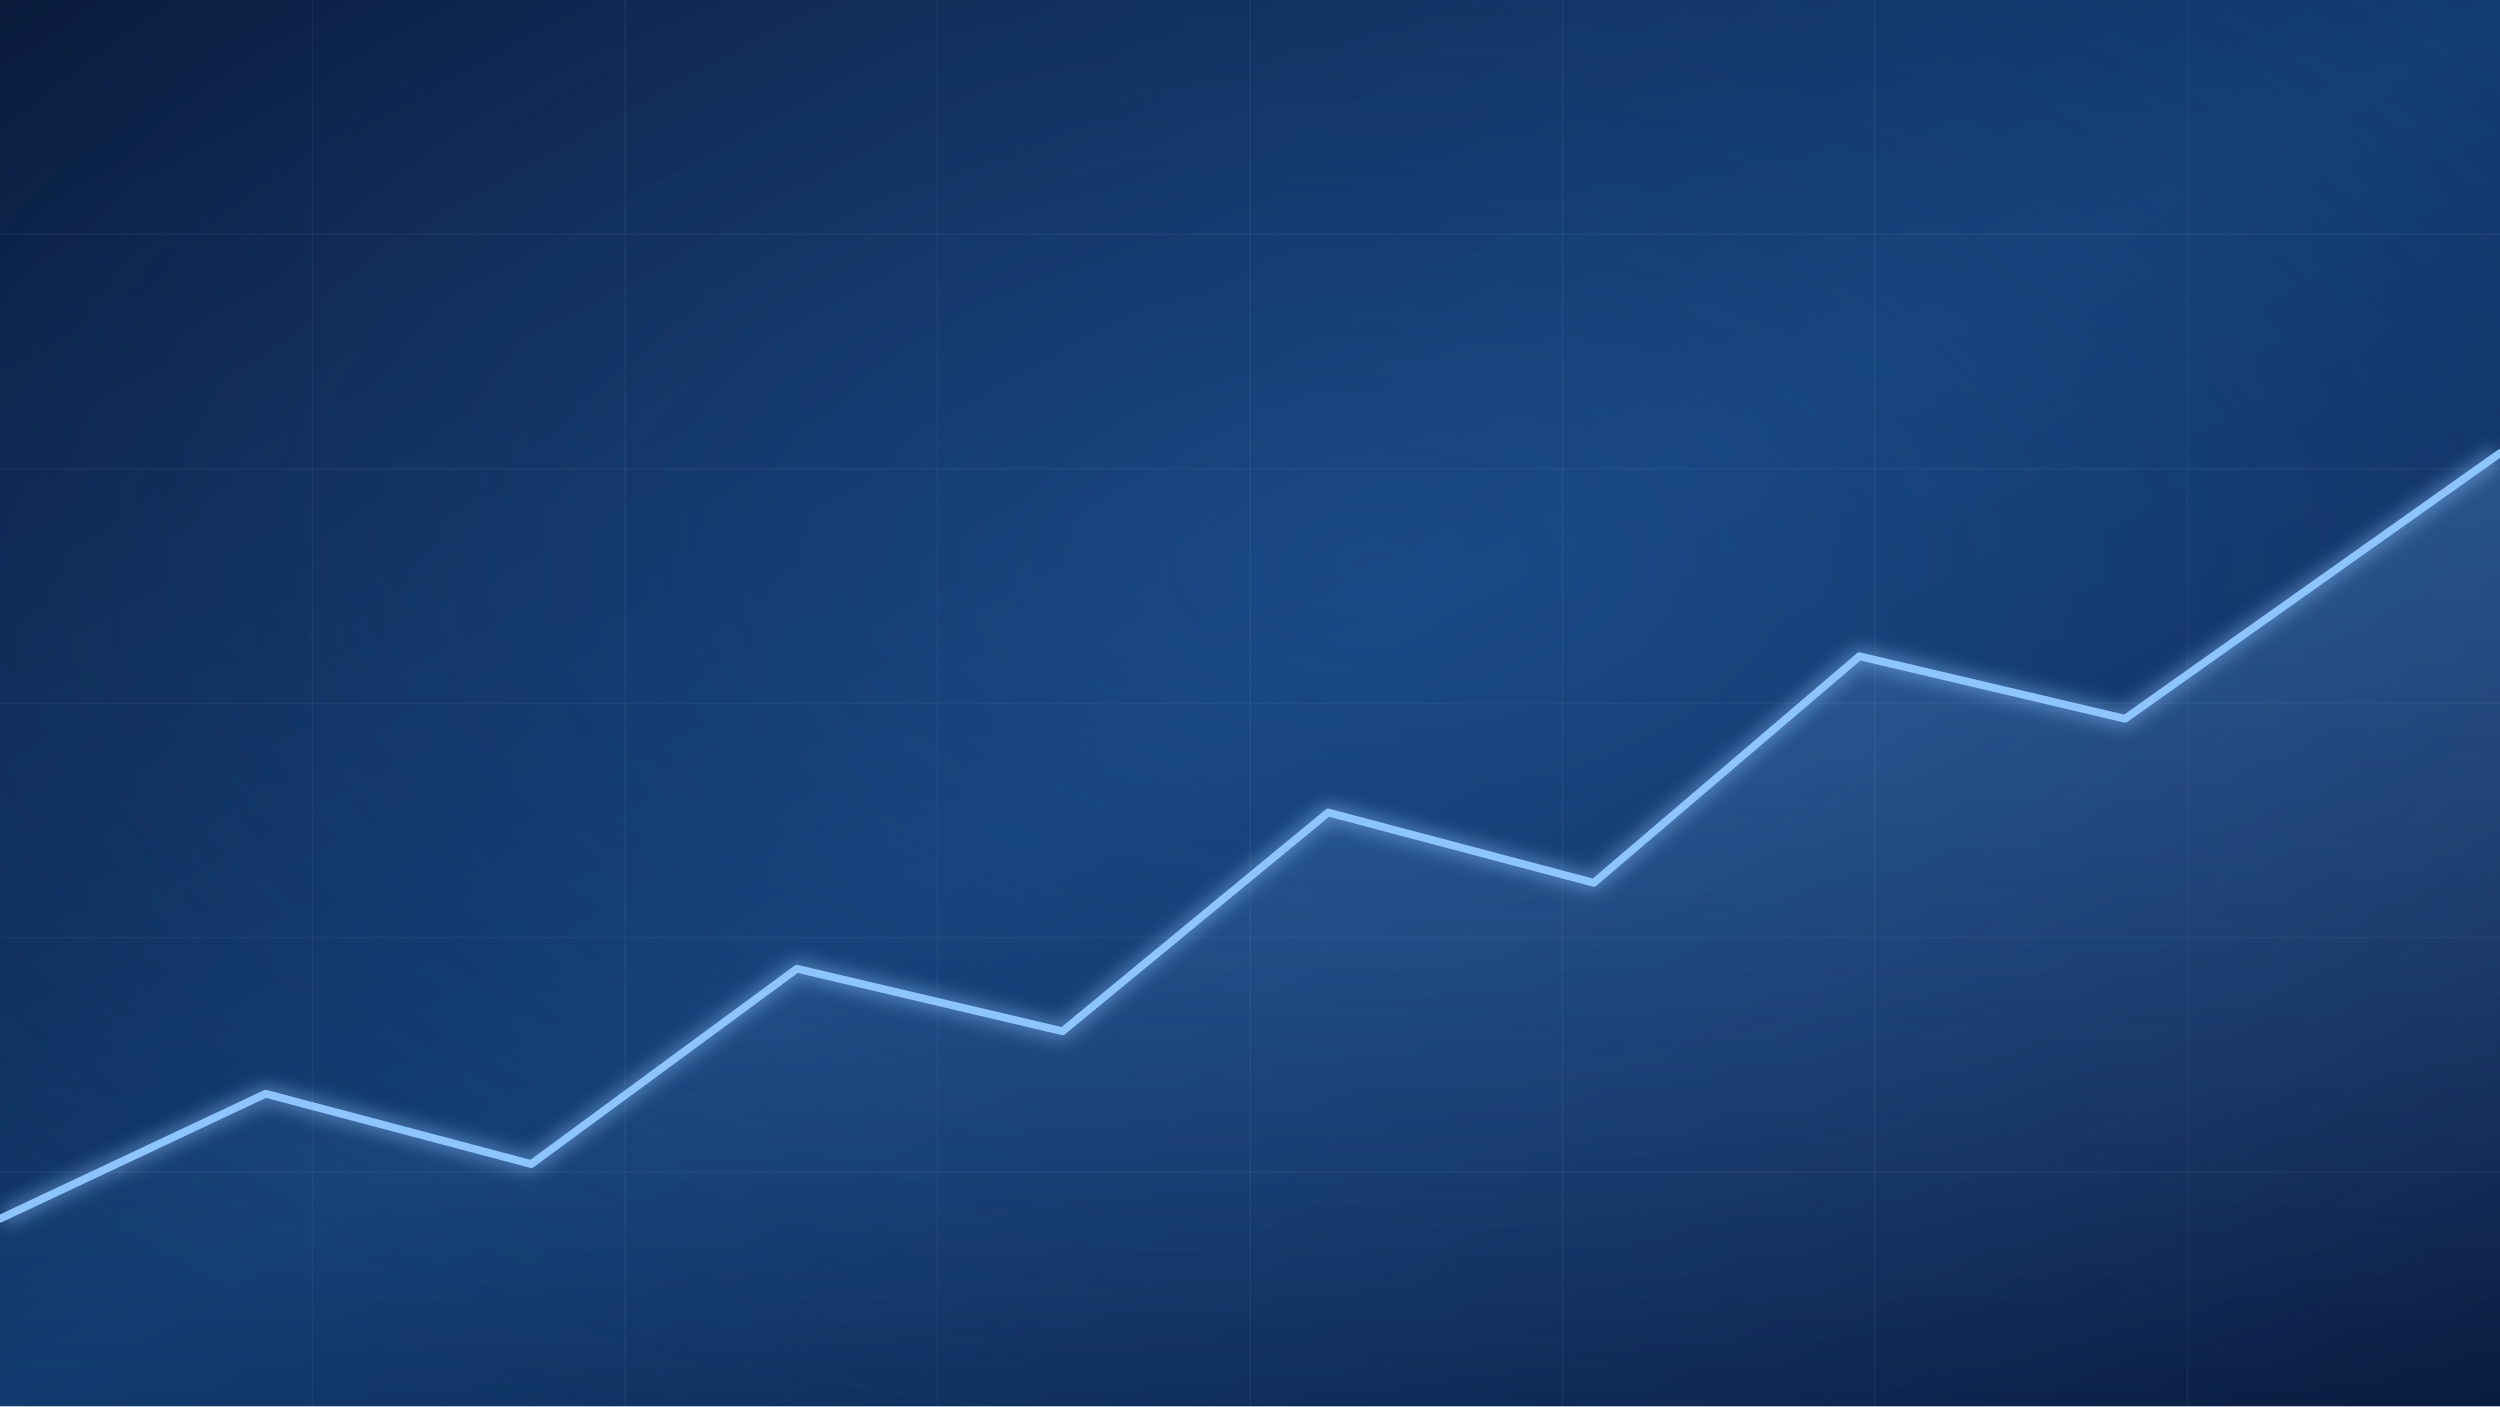
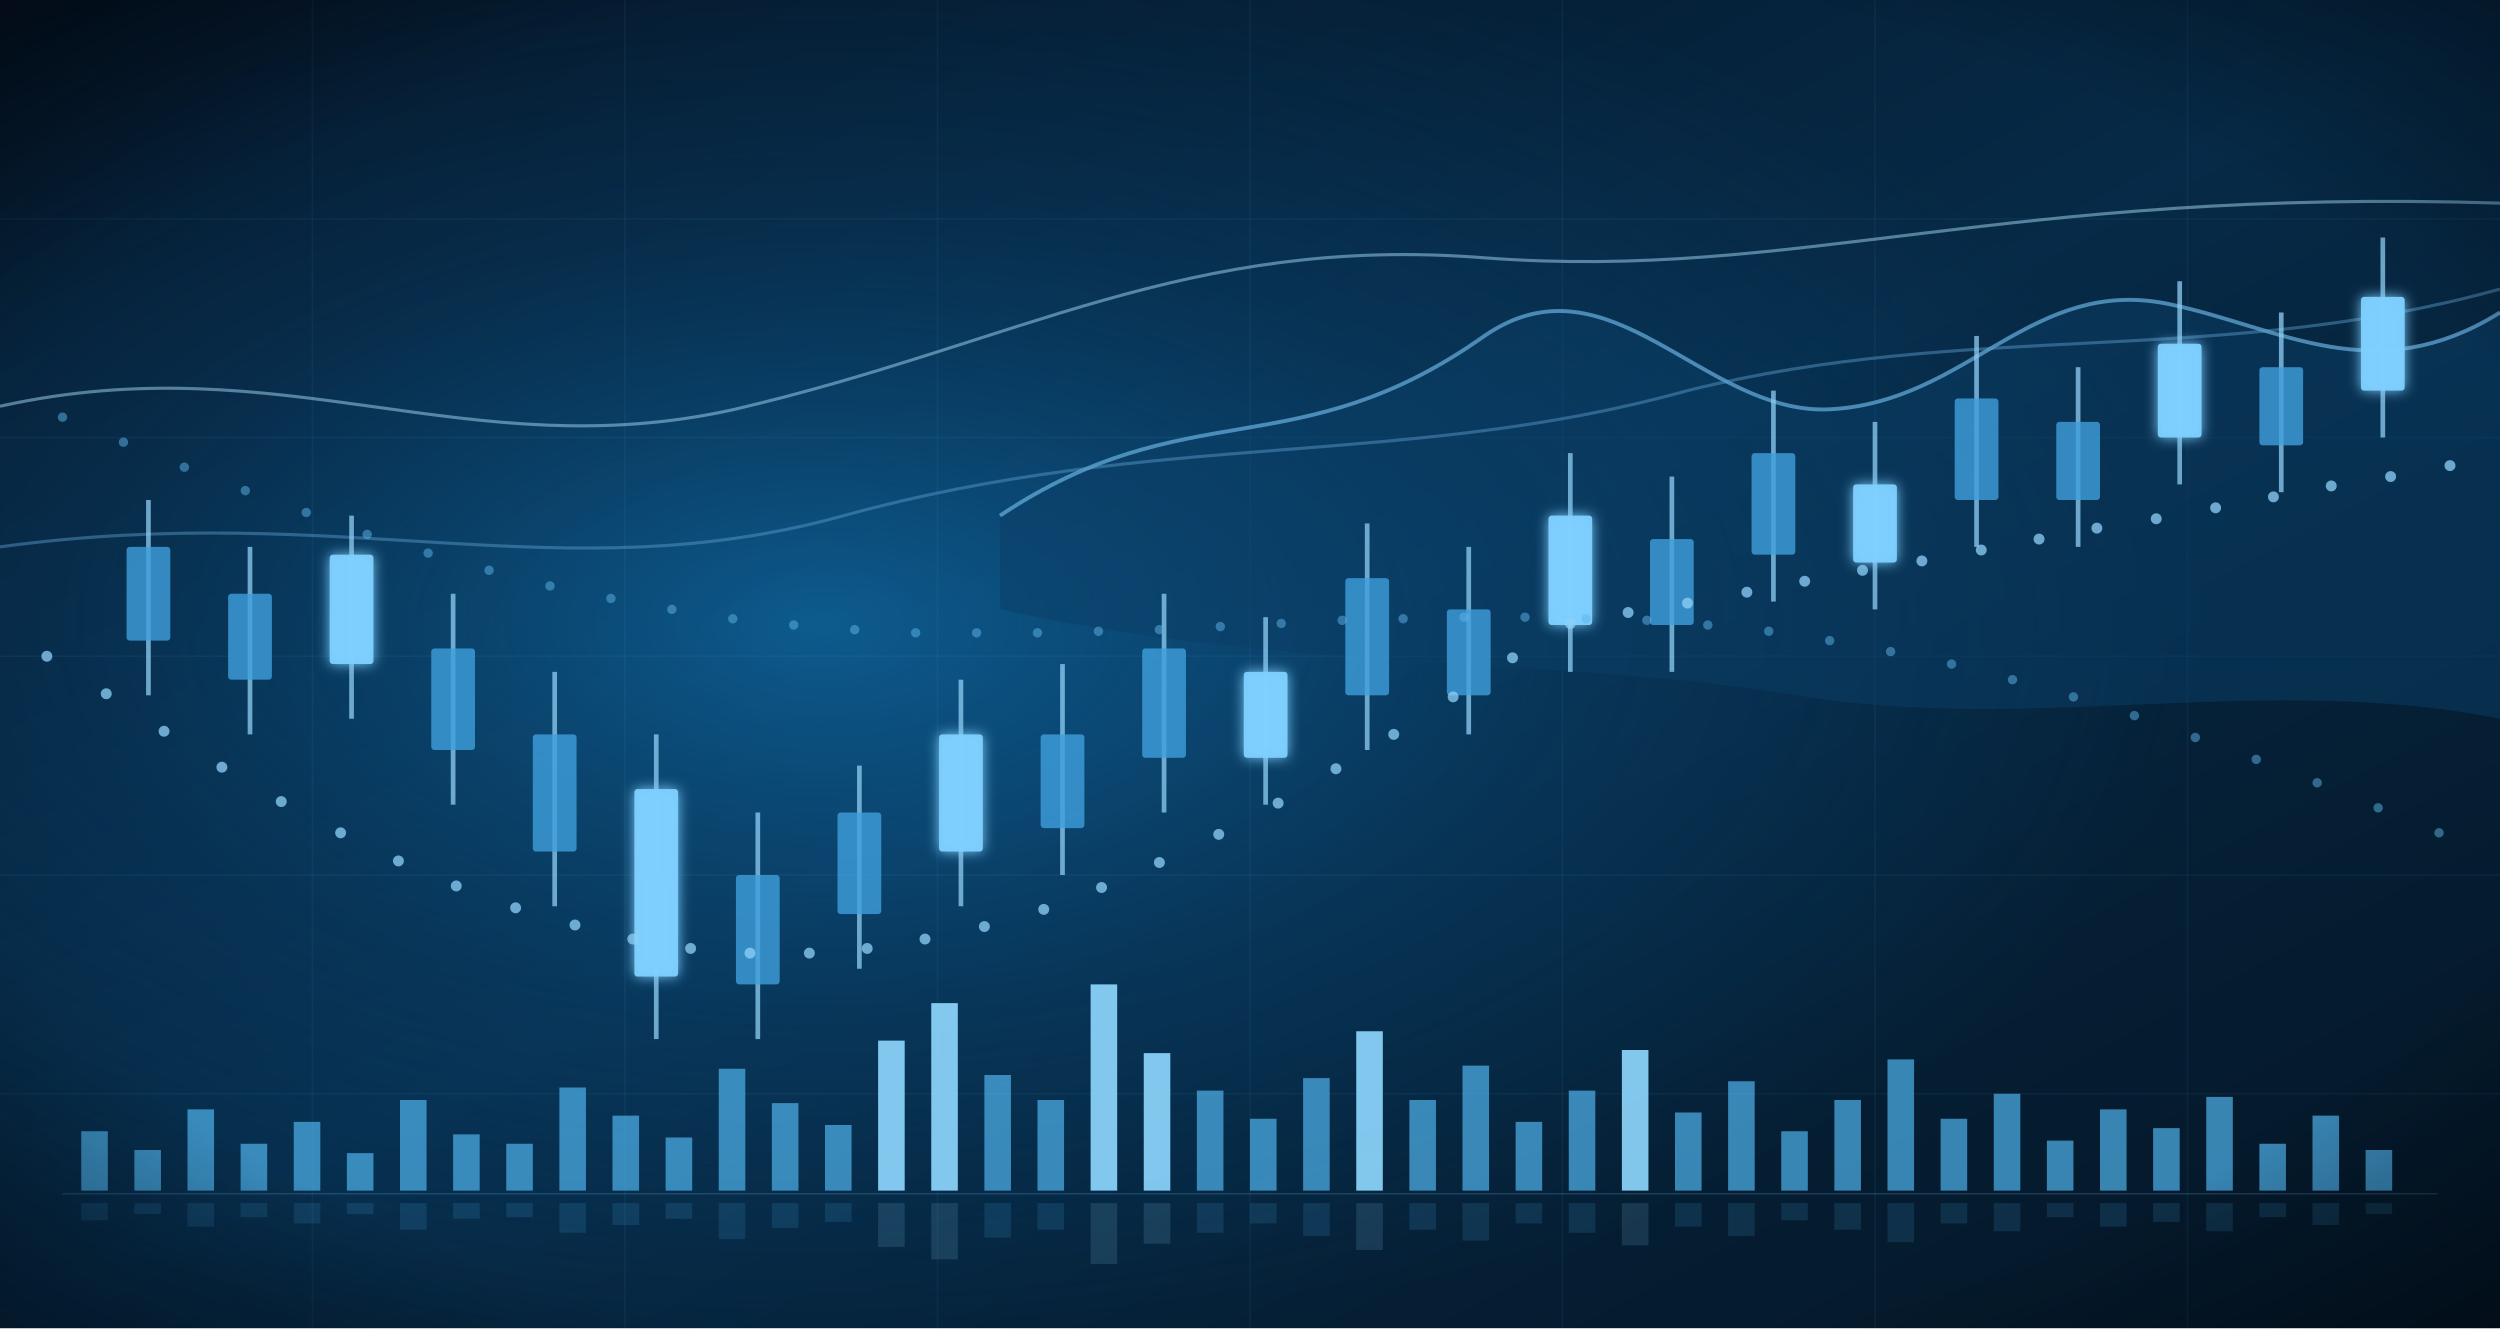
- <svg xmlns="http://www.w3.org/2000/svg" viewBox="0 0 1600 900" preserveAspectRatio="xMidYMid slice">
+ <svg xmlns="http://www.w3.org/2000/svg" viewBox="0 0 1600 850" preserveAspectRatio="xMidYMid slice">
  <defs>
-     <linearGradient id="bgGrad" x1="0" y1="0" x2="1" y2="1">
-       <stop offset="0" stop-color="#0a1a3a" />
-       <stop offset=".5" stop-color="#123a6e" />
-       <stop offset="1" stop-color="#0a1c40" />
+     <linearGradient id="base" x1="0" y1="0" x2="1" y2="1">
+       <stop offset="0" stop-color="#04101f" />
+       <stop offset=".5" stop-color="#062a47" />
+       <stop offset="1" stop-color="#041423" />
    </linearGradient>
-     <radialGradient id="centerGlow" cx="55%" cy="40%" r="70%">
-       <stop offset="0" stop-color="#2f6fc4" stop-opacity=".30" />
-       <stop offset="1" stop-color="#2f6fc4" stop-opacity="0" />
+     <radialGradient id="glow" cx="33%" cy="47%" r="55%">
+       <stop offset="0" stop-color="#1387cf" stop-opacity=".55" />
+       <stop offset=".55" stop-color="#0d5d96" stop-opacity=".25" />
+       <stop offset="1" stop-color="#0d5d96" stop-opacity="0" />
    </radialGradient>
-     <linearGradient id="area" x1="0" y1="0" x2="0" y2="1">
-       <stop offset="0" stop-color="#7db8ff" stop-opacity=".22" />
-       <stop offset="1" stop-color="#7db8ff" stop-opacity="0" />
-     </linearGradient>
-     <filter id="glow" x="-40%" y="-40%" width="180%" height="180%">
-       <feGaussianBlur stdDeviation="6" result="b" />
+     <radialGradient id="vig" cx="50%" cy="50%" r="75%">
+       <stop offset="0" stop-color="#000" stop-opacity="0" />
+       <stop offset=".72" stop-color="#010810" stop-opacity="0" />
+       <stop offset="1" stop-color="#010810" stop-opacity=".7" />
+     </radialGradient>
+     <filter id="soft" x="-60%" y="-60%" width="220%" height="220%">
+       <feGaussianBlur stdDeviation="4" result="b" />
      <feMerge>
        <feMergeNode in="b" />
        <feMergeNode in="SourceGraphic" />
      </feMerge>
    </filter>
  </defs>
-   <rect width="1600" height="900" fill="url(#bgGrad)" />
-   <rect width="1600" height="900" fill="url(#centerGlow)" />
-   <g stroke="#ffffff" stroke-opacity=".045" stroke-width="1">
-     <path d="M0 150H1600M0 300H1600M0 450H1600M0 600H1600M0 750H1600" />
-     <path d="M200 0V900M400 0V900M600 0V900M800 0V900M1000 0V900M1200 0V900M1400 0V900" />
-   </g>
-   <path d="M0 780 L170 700 L340 745 L510 620 L680 660 L850 520 L1020 565 L1190 420 L1360 460 L1600 290 L1600 900 L0 900 Z" fill="url(#area)" />
-   <path d="M0 780 L170 700 L340 745 L510 620 L680 660 L850 520 L1020 565 L1190 420 L1360 460 L1600 290" fill="none" stroke="#8ec4ff" stroke-width="5" stroke-linejoin="round" stroke-linecap="round" filter="url(#glow)" />
+   <rect width="1600" height="850" fill="url(#base)" />
+   <rect width="1600" height="850" fill="url(#glow)" />
+   <g stroke="#7ec8ff" stroke-opacity=".055" stroke-width="1">
+     <path d="M0 140H1600" />
+     <path d="M0 280H1600" />
+     <path d="M0 420H1600" />
+     <path d="M0 560H1600" />
+     <path d="M0 700H1600" />
+     <path d="M200 0V850" />
+     <path d="M400 0V850" />
+     <path d="M600 0V850" />
+     <path d="M800 0V850" />
+     <path d="M1000 0V850" />
+     <path d="M1200 0V850" />
+     <path d="M1400 0V850" />
+   </g>
+   <path d="M640 330 C760 250 830 300 950 215 C1030 160 1090 265 1170 262 C1260 258 1300 175 1390 195 C1460 210 1520 250 1600 200 L1600 460 C1450 430 1300 470 1150 445 C1000 420 820 430 640 390 Z" fill="#0b3e66" fill-opacity=".5" />
+   <path d="M640 330 C760 250 830 300 950 215 C1030 160 1090 265 1170 262 C1260 258 1300 175 1390 195 C1460 210 1520 250 1600 200" fill="none" stroke="#6fb9e8" stroke-opacity=".65" stroke-width="2.5" />
+   <path d="M0 260 C180 220 300 300 470 262 C650 220 760 150 950 165 C1150 180 1280 120 1600 130" fill="none" stroke="#a5d8f7" stroke-opacity=".5" stroke-width="2" />
+   <path d="M0 350 C220 320 360 380 540 330 C740 275 900 300 1080 250 C1260 205 1420 235 1600 185" fill="none" stroke="#5e9ecf" stroke-opacity=".45" stroke-width="2" />
+   <g>
+     <path d="M95 320V445" stroke="#8fcdf2" stroke-opacity=".75" stroke-width="3" />
+     <rect x="81" y="350" width="28" height="60" rx="2" fill="#3f9fdc" fill-opacity=".8" />
+     <path d="M160 350V470" stroke="#8fcdf2" stroke-opacity=".75" stroke-width="3" />
+     <rect x="146" y="380" width="28" height="55" rx="2" fill="#3f9fdc" fill-opacity=".8" />
+     <path d="M225 330V460" stroke="#8fcdf2" stroke-opacity=".75" stroke-width="3" />
+     <rect x="211" y="355" width="28" height="70" rx="2" fill="#7fd0ff" fill-opacity=".95" filter="url(#soft)" />
+     <path d="M290 380V515" stroke="#8fcdf2" stroke-opacity=".75" stroke-width="3" />
+     <rect x="276" y="415" width="28" height="65" rx="2" fill="#3f9fdc" fill-opacity=".8" />
+     <path d="M355 430V580" stroke="#8fcdf2" stroke-opacity=".75" stroke-width="3" />
+     <rect x="341" y="470" width="28" height="75" rx="2" fill="#3f9fdc" fill-opacity=".8" />
+     <path d="M420 470V665" stroke="#8fcdf2" stroke-opacity=".75" stroke-width="3" />
+     <rect x="406" y="505" width="28" height="120" rx="2" fill="#7fd0ff" fill-opacity=".95" filter="url(#soft)" />
+     <path d="M485 520V665" stroke="#8fcdf2" stroke-opacity=".75" stroke-width="3" />
+     <rect x="471" y="560" width="28" height="70" rx="2" fill="#3f9fdc" fill-opacity=".8" />
+     <path d="M550 490V620" stroke="#8fcdf2" stroke-opacity=".75" stroke-width="3" />
+     <rect x="536" y="520" width="28" height="65" rx="2" fill="#3f9fdc" fill-opacity=".8" />
+     <path d="M615 435V580" stroke="#8fcdf2" stroke-opacity=".75" stroke-width="3" />
+     <rect x="601" y="470" width="28" height="75" rx="2" fill="#7fd0ff" fill-opacity=".95" filter="url(#soft)" />
+     <path d="M680 425V560" stroke="#8fcdf2" stroke-opacity=".75" stroke-width="3" />
+     <rect x="666" y="470" width="28" height="60" rx="2" fill="#3f9fdc" fill-opacity=".8" />
+     <path d="M745 380V520" stroke="#8fcdf2" stroke-opacity=".75" stroke-width="3" />
+     <rect x="731" y="415" width="28" height="70" rx="2" fill="#3f9fdc" fill-opacity=".8" />
+     <path d="M810 395V515" stroke="#8fcdf2" stroke-opacity=".75" stroke-width="3" />
+     <rect x="796" y="430" width="28" height="55" rx="2" fill="#7fd0ff" fill-opacity=".95" filter="url(#soft)" />
+     <path d="M875 335V480" stroke="#8fcdf2" stroke-opacity=".75" stroke-width="3" />
+     <rect x="861" y="370" width="28" height="75" rx="2" fill="#3f9fdc" fill-opacity=".8" />
+     <path d="M940 350V470" stroke="#8fcdf2" stroke-opacity=".75" stroke-width="3" />
+     <rect x="926" y="390" width="28" height="55" rx="2" fill="#3f9fdc" fill-opacity=".8" />
+     <path d="M1005 290V430" stroke="#8fcdf2" stroke-opacity=".75" stroke-width="3" />
+     <rect x="991" y="330" width="28" height="70" rx="2" fill="#7fd0ff" fill-opacity=".95" filter="url(#soft)" />
+     <path d="M1070 305V430" stroke="#8fcdf2" stroke-opacity=".75" stroke-width="3" />
+     <rect x="1056" y="345" width="28" height="55" rx="2" fill="#3f9fdc" fill-opacity=".8" />
+     <path d="M1135 250V385" stroke="#8fcdf2" stroke-opacity=".75" stroke-width="3" />
+     <rect x="1121" y="290" width="28" height="65" rx="2" fill="#3f9fdc" fill-opacity=".8" />
+     <path d="M1200 270V390" stroke="#8fcdf2" stroke-opacity=".75" stroke-width="3" />
+     <rect x="1186" y="310" width="28" height="50" rx="2" fill="#7fd0ff" fill-opacity=".95" filter="url(#soft)" />
+     <path d="M1265 215V350" stroke="#8fcdf2" stroke-opacity=".75" stroke-width="3" />
+     <rect x="1251" y="255" width="28" height="65" rx="2" fill="#3f9fdc" fill-opacity=".8" />
+     <path d="M1330 235V350" stroke="#8fcdf2" stroke-opacity=".75" stroke-width="3" />
+     <rect x="1316" y="270" width="28" height="50" rx="2" fill="#3f9fdc" fill-opacity=".8" />
+     <path d="M1395 180V310" stroke="#8fcdf2" stroke-opacity=".75" stroke-width="3" />
+     <rect x="1381" y="220" width="28" height="60" rx="2" fill="#7fd0ff" fill-opacity=".95" filter="url(#soft)" />
+     <path d="M1460 200V315" stroke="#8fcdf2" stroke-opacity=".75" stroke-width="3" />
+     <rect x="1446" y="235" width="28" height="50" rx="2" fill="#3f9fdc" fill-opacity=".8" />
+     <path d="M1525 152V280" stroke="#8fcdf2" stroke-opacity=".75" stroke-width="3" />
+     <rect x="1511" y="190" width="28" height="60" rx="2" fill="#7fd0ff" fill-opacity=".95" filter="url(#soft)" />
+   </g>
+   <g fill="#8fd0f8" fill-opacity=".75">
+     <circle cx="30" cy="420" r="3.5" />
+     <circle cx="68" cy="444" r="3.5" />
+     <circle cx="105" cy="468" r="3.5" />
+     <circle cx="142" cy="491" r="3.5" />
+     <circle cx="180" cy="513" r="3.5" />
+     <circle cx="218" cy="533" r="3.5" />
+     <circle cx="255" cy="551" r="3.5" />
+     <circle cx="292" cy="567" r="3.5" />
+     <circle cx="330" cy="581" r="3.5" />
+     <circle cx="368" cy="592" r="3.5" />
+     <circle cx="405" cy="601" r="3.5" />
+     <circle cx="442" cy="607" r="3.5" />
+     <circle cx="480" cy="610" r="3.5" />
+     <circle cx="518" cy="610" r="3.5" />
+     <circle cx="555" cy="607" r="3.5" />
+     <circle cx="592" cy="601" r="3.5" />
+     <circle cx="630" cy="593" r="3.5" />
+     <circle cx="668" cy="582" r="3.5" />
+     <circle cx="705" cy="568" r="3.5" />
+     <circle cx="742" cy="552" r="3.5" />
+     <circle cx="780" cy="534" r="3.5" />
+     <circle cx="818" cy="514" r="3.5" />
+     <circle cx="855" cy="492" r="3.5" />
+     <circle cx="892" cy="470" r="3.5" />
+     <circle cx="930" cy="446" r="3.5" />
+     <circle cx="968" cy="421" r="3.5" />
+     <circle cx="1005" cy="399" r="3.5" />
+     <circle cx="1042" cy="392" r="3.5" />
+     <circle cx="1080" cy="386" r="3.5" />
+     <circle cx="1118" cy="379" r="3.5" />
+     <circle cx="1155" cy="372" r="3.5" />
+     <circle cx="1192" cy="365" r="3.5" />
+     <circle cx="1230" cy="359" r="3.5" />
+     <circle cx="1268" cy="352" r="3.5" />
+     <circle cx="1305" cy="345" r="3.5" />
+     <circle cx="1342" cy="338" r="3.5" />
+     <circle cx="1380" cy="332" r="3.5" />
+     <circle cx="1418" cy="325" r="3.5" />
+     <circle cx="1455" cy="318" r="3.5" />
+     <circle cx="1492" cy="311" r="3.5" />
+     <circle cx="1530" cy="305" r="3.5" />
+     <circle cx="1568" cy="298" r="3.5" />
+   </g>
+   <g fill="#5fb4e8" fill-opacity=".5">
+     <circle cx="40" cy="267" r="3" />
+     <circle cx="79" cy="283" r="3" />
+     <circle cx="118" cy="299" r="3" />
+     <circle cx="157" cy="314" r="3" />
+     <circle cx="196" cy="328" r="3" />
+     <circle cx="235" cy="342" r="3" />
+     <circle cx="274" cy="354" r="3" />
+     <circle cx="313" cy="365" r="3" />
+     <circle cx="352" cy="375" r="3" />
+     <circle cx="391" cy="383" r="3" />
+     <circle cx="430" cy="390" r="3" />
+     <circle cx="469" cy="396" r="3" />
+     <circle cx="508" cy="400" r="3" />
+     <circle cx="547" cy="403" r="3" />
+     <circle cx="586" cy="405" r="3" />
+     <circle cx="625" cy="405" r="3" />
+     <circle cx="664" cy="405" r="3" />
+     <circle cx="703" cy="404" r="3" />
+     <circle cx="742" cy="403" r="3" />
+     <circle cx="781" cy="401" r="3" />
+     <circle cx="820" cy="399" r="3" />
+     <circle cx="859" cy="397" r="3" />
+     <circle cx="898" cy="396" r="3" />
+     <circle cx="937" cy="395" r="3" />
+     <circle cx="976" cy="395" r="3" />
+     <circle cx="1015" cy="396" r="3" />
+     <circle cx="1054" cy="397" r="3" />
+     <circle cx="1093" cy="400" r="3" />
+     <circle cx="1132" cy="404" r="3" />
+     <circle cx="1171" cy="410" r="3" />
+     <circle cx="1210" cy="417" r="3" />
+     <circle cx="1249" cy="425" r="3" />
+     <circle cx="1288" cy="435" r="3" />
+     <circle cx="1327" cy="446" r="3" />
+     <circle cx="1366" cy="458" r="3" />
+     <circle cx="1405" cy="472" r="3" />
+     <circle cx="1444" cy="486" r="3" />
+     <circle cx="1483" cy="501" r="3" />
+     <circle cx="1522" cy="517" r="3" />
+     <circle cx="1561" cy="533" r="3" />
+   </g>
+   <g>
+     <rect x="52" y="724" width="17" height="38" fill="#4fb2ec" fill-opacity=".7" />
+     <rect x="52" y="770" width="17" height="11" fill="#4fb2ec" fill-opacity=".14" />
+     <rect x="86" y="736" width="17" height="26" fill="#4fb2ec" fill-opacity=".7" />
+     <rect x="86" y="770" width="17" height="7" fill="#4fb2ec" fill-opacity=".14" />
+     <rect x="120" y="710" width="17" height="52" fill="#4fb2ec" fill-opacity=".7" />
+     <rect x="120" y="770" width="17" height="15" fill="#4fb2ec" fill-opacity=".14" />
+     <rect x="154" y="732" width="17" height="30" fill="#4fb2ec" fill-opacity=".7" />
+     <rect x="154" y="770" width="17" height="9" fill="#4fb2ec" fill-opacity=".14" />
+     <rect x="188" y="718" width="17" height="44" fill="#4fb2ec" fill-opacity=".7" />
+     <rect x="188" y="770" width="17" height="13" fill="#4fb2ec" fill-opacity=".14" />
+     <rect x="222" y="738" width="17" height="24" fill="#4fb2ec" fill-opacity=".7" />
+     <rect x="222" y="770" width="17" height="7" fill="#4fb2ec" fill-opacity=".14" />
+     <rect x="256" y="704" width="17" height="58" fill="#4fb2ec" fill-opacity=".7" />
+     <rect x="256" y="770" width="17" height="17" fill="#4fb2ec" fill-opacity=".14" />
+     <rect x="290" y="726" width="17" height="36" fill="#4fb2ec" fill-opacity=".7" />
+     <rect x="290" y="770" width="17" height="10" fill="#4fb2ec" fill-opacity=".14" />
+     <rect x="324" y="732" width="17" height="30" fill="#4fb2ec" fill-opacity=".7" />
+     <rect x="324" y="770" width="17" height="9" fill="#4fb2ec" fill-opacity=".14" />
+     <rect x="358" y="696" width="17" height="66" fill="#4fb2ec" fill-opacity=".7" />
+     <rect x="358" y="770" width="17" height="19" fill="#4fb2ec" fill-opacity=".14" />
+     <rect x="392" y="714" width="17" height="48" fill="#4fb2ec" fill-opacity=".7" />
+     <rect x="392" y="770" width="17" height="14" fill="#4fb2ec" fill-opacity=".14" />
+     <rect x="426" y="728" width="17" height="34" fill="#4fb2ec" fill-opacity=".7" />
+     <rect x="426" y="770" width="17" height="10" fill="#4fb2ec" fill-opacity=".14" />
+     <rect x="460" y="684" width="17" height="78" fill="#4fb2ec" fill-opacity=".7" />
+     <rect x="460" y="770" width="17" height="23" fill="#4fb2ec" fill-opacity=".14" />
+     <rect x="494" y="706" width="17" height="56" fill="#4fb2ec" fill-opacity=".7" />
+     <rect x="494" y="770" width="17" height="16" fill="#4fb2ec" fill-opacity=".14" />
+     <rect x="528" y="720" width="17" height="42" fill="#4fb2ec" fill-opacity=".7" />
+     <rect x="528" y="770" width="17" height="12" fill="#4fb2ec" fill-opacity=".14" />
+     <rect x="562" y="666" width="17" height="96" fill="#8fd8ff" fill-opacity=".9" />
+     <rect x="562" y="770" width="17" height="28" fill="#8fd8ff" fill-opacity=".14" />
+     <rect x="596" y="642" width="17" height="120" fill="#8fd8ff" fill-opacity=".9" />
+     <rect x="596" y="770" width="17" height="36" fill="#8fd8ff" fill-opacity=".14" />
+     <rect x="630" y="688" width="17" height="74" fill="#4fb2ec" fill-opacity=".7" />
+     <rect x="630" y="770" width="17" height="22" fill="#4fb2ec" fill-opacity=".14" />
+     <rect x="664" y="704" width="17" height="58" fill="#4fb2ec" fill-opacity=".7" />
+     <rect x="664" y="770" width="17" height="17" fill="#4fb2ec" fill-opacity=".14" />
+     <rect x="698" y="630" width="17" height="132" fill="#8fd8ff" fill-opacity=".9" />
+     <rect x="698" y="770" width="17" height="39" fill="#8fd8ff" fill-opacity=".14" />
+     <rect x="732" y="674" width="17" height="88" fill="#8fd8ff" fill-opacity=".9" />
+     <rect x="732" y="770" width="17" height="26" fill="#8fd8ff" fill-opacity=".14" />
+     <rect x="766" y="698" width="17" height="64" fill="#4fb2ec" fill-opacity=".7" />
+     <rect x="766" y="770" width="17" height="19" fill="#4fb2ec" fill-opacity=".14" />
+     <rect x="800" y="716" width="17" height="46" fill="#4fb2ec" fill-opacity=".7" />
+     <rect x="800" y="770" width="17" height="13" fill="#4fb2ec" fill-opacity=".14" />
+     <rect x="834" y="690" width="17" height="72" fill="#4fb2ec" fill-opacity=".7" />
+     <rect x="834" y="770" width="17" height="21" fill="#4fb2ec" fill-opacity=".14" />
+     <rect x="868" y="660" width="17" height="102" fill="#8fd8ff" fill-opacity=".9" />
+     <rect x="868" y="770" width="17" height="30" fill="#8fd8ff" fill-opacity=".14" />
+     <rect x="902" y="704" width="17" height="58" fill="#4fb2ec" fill-opacity=".7" />
+     <rect x="902" y="770" width="17" height="17" fill="#4fb2ec" fill-opacity=".14" />
+     <rect x="936" y="682" width="17" height="80" fill="#4fb2ec" fill-opacity=".7" />
+     <rect x="936" y="770" width="17" height="24" fill="#4fb2ec" fill-opacity=".14" />
+     <rect x="970" y="718" width="17" height="44" fill="#4fb2ec" fill-opacity=".7" />
+     <rect x="970" y="770" width="17" height="13" fill="#4fb2ec" fill-opacity=".14" />
+     <rect x="1004" y="698" width="17" height="64" fill="#4fb2ec" fill-opacity=".7" />
+     <rect x="1004" y="770" width="17" height="19" fill="#4fb2ec" fill-opacity=".14" />
+     <rect x="1038" y="672" width="17" height="90" fill="#8fd8ff" fill-opacity=".9" />
+     <rect x="1038" y="770" width="17" height="27" fill="#8fd8ff" fill-opacity=".14" />
+     <rect x="1072" y="712" width="17" height="50" fill="#4fb2ec" fill-opacity=".7" />
+     <rect x="1072" y="770" width="17" height="15" fill="#4fb2ec" fill-opacity=".14" />
+     <rect x="1106" y="692" width="17" height="70" fill="#4fb2ec" fill-opacity=".7" />
+     <rect x="1106" y="770" width="17" height="21" fill="#4fb2ec" fill-opacity=".14" />
+     <rect x="1140" y="724" width="17" height="38" fill="#4fb2ec" fill-opacity=".7" />
+     <rect x="1140" y="770" width="17" height="11" fill="#4fb2ec" fill-opacity=".14" />
+     <rect x="1174" y="704" width="17" height="58" fill="#4fb2ec" fill-opacity=".7" />
+     <rect x="1174" y="770" width="17" height="17" fill="#4fb2ec" fill-opacity=".14" />
+     <rect x="1208" y="678" width="17" height="84" fill="#4fb2ec" fill-opacity=".7" />
+     <rect x="1208" y="770" width="17" height="25" fill="#4fb2ec" fill-opacity=".14" />
+     <rect x="1242" y="716" width="17" height="46" fill="#4fb2ec" fill-opacity=".7" />
+     <rect x="1242" y="770" width="17" height="13" fill="#4fb2ec" fill-opacity=".14" />
+     <rect x="1276" y="700" width="17" height="62" fill="#4fb2ec" fill-opacity=".7" />
+     <rect x="1276" y="770" width="17" height="18" fill="#4fb2ec" fill-opacity=".14" />
+     <rect x="1310" y="730" width="17" height="32" fill="#4fb2ec" fill-opacity=".7" />
+     <rect x="1310" y="770" width="17" height="9" fill="#4fb2ec" fill-opacity=".14" />
+     <rect x="1344" y="710" width="17" height="52" fill="#4fb2ec" fill-opacity=".7" />
+     <rect x="1344" y="770" width="17" height="15" fill="#4fb2ec" fill-opacity=".14" />
+     <rect x="1378" y="722" width="17" height="40" fill="#4fb2ec" fill-opacity=".7" />
+     <rect x="1378" y="770" width="17" height="12" fill="#4fb2ec" fill-opacity=".14" />
+     <rect x="1412" y="702" width="17" height="60" fill="#4fb2ec" fill-opacity=".7" />
+     <rect x="1412" y="770" width="17" height="18" fill="#4fb2ec" fill-opacity=".14" />
+     <rect x="1446" y="732" width="17" height="30" fill="#4fb2ec" fill-opacity=".7" />
+     <rect x="1446" y="770" width="17" height="9" fill="#4fb2ec" fill-opacity=".14" />
+     <rect x="1480" y="714" width="17" height="48" fill="#4fb2ec" fill-opacity=".7" />
+     <rect x="1480" y="770" width="17" height="14" fill="#4fb2ec" fill-opacity=".14" />
+     <rect x="1514" y="736" width="17" height="26" fill="#4fb2ec" fill-opacity=".7" />
+     <rect x="1514" y="770" width="17" height="7" fill="#4fb2ec" fill-opacity=".14" />
+     <path d="M40 764H1560" stroke="#7ec8ff" stroke-opacity=".18" stroke-width="1" />
+   </g>
+   <rect width="1600" height="850" fill="url(#vig)" />
</svg>
